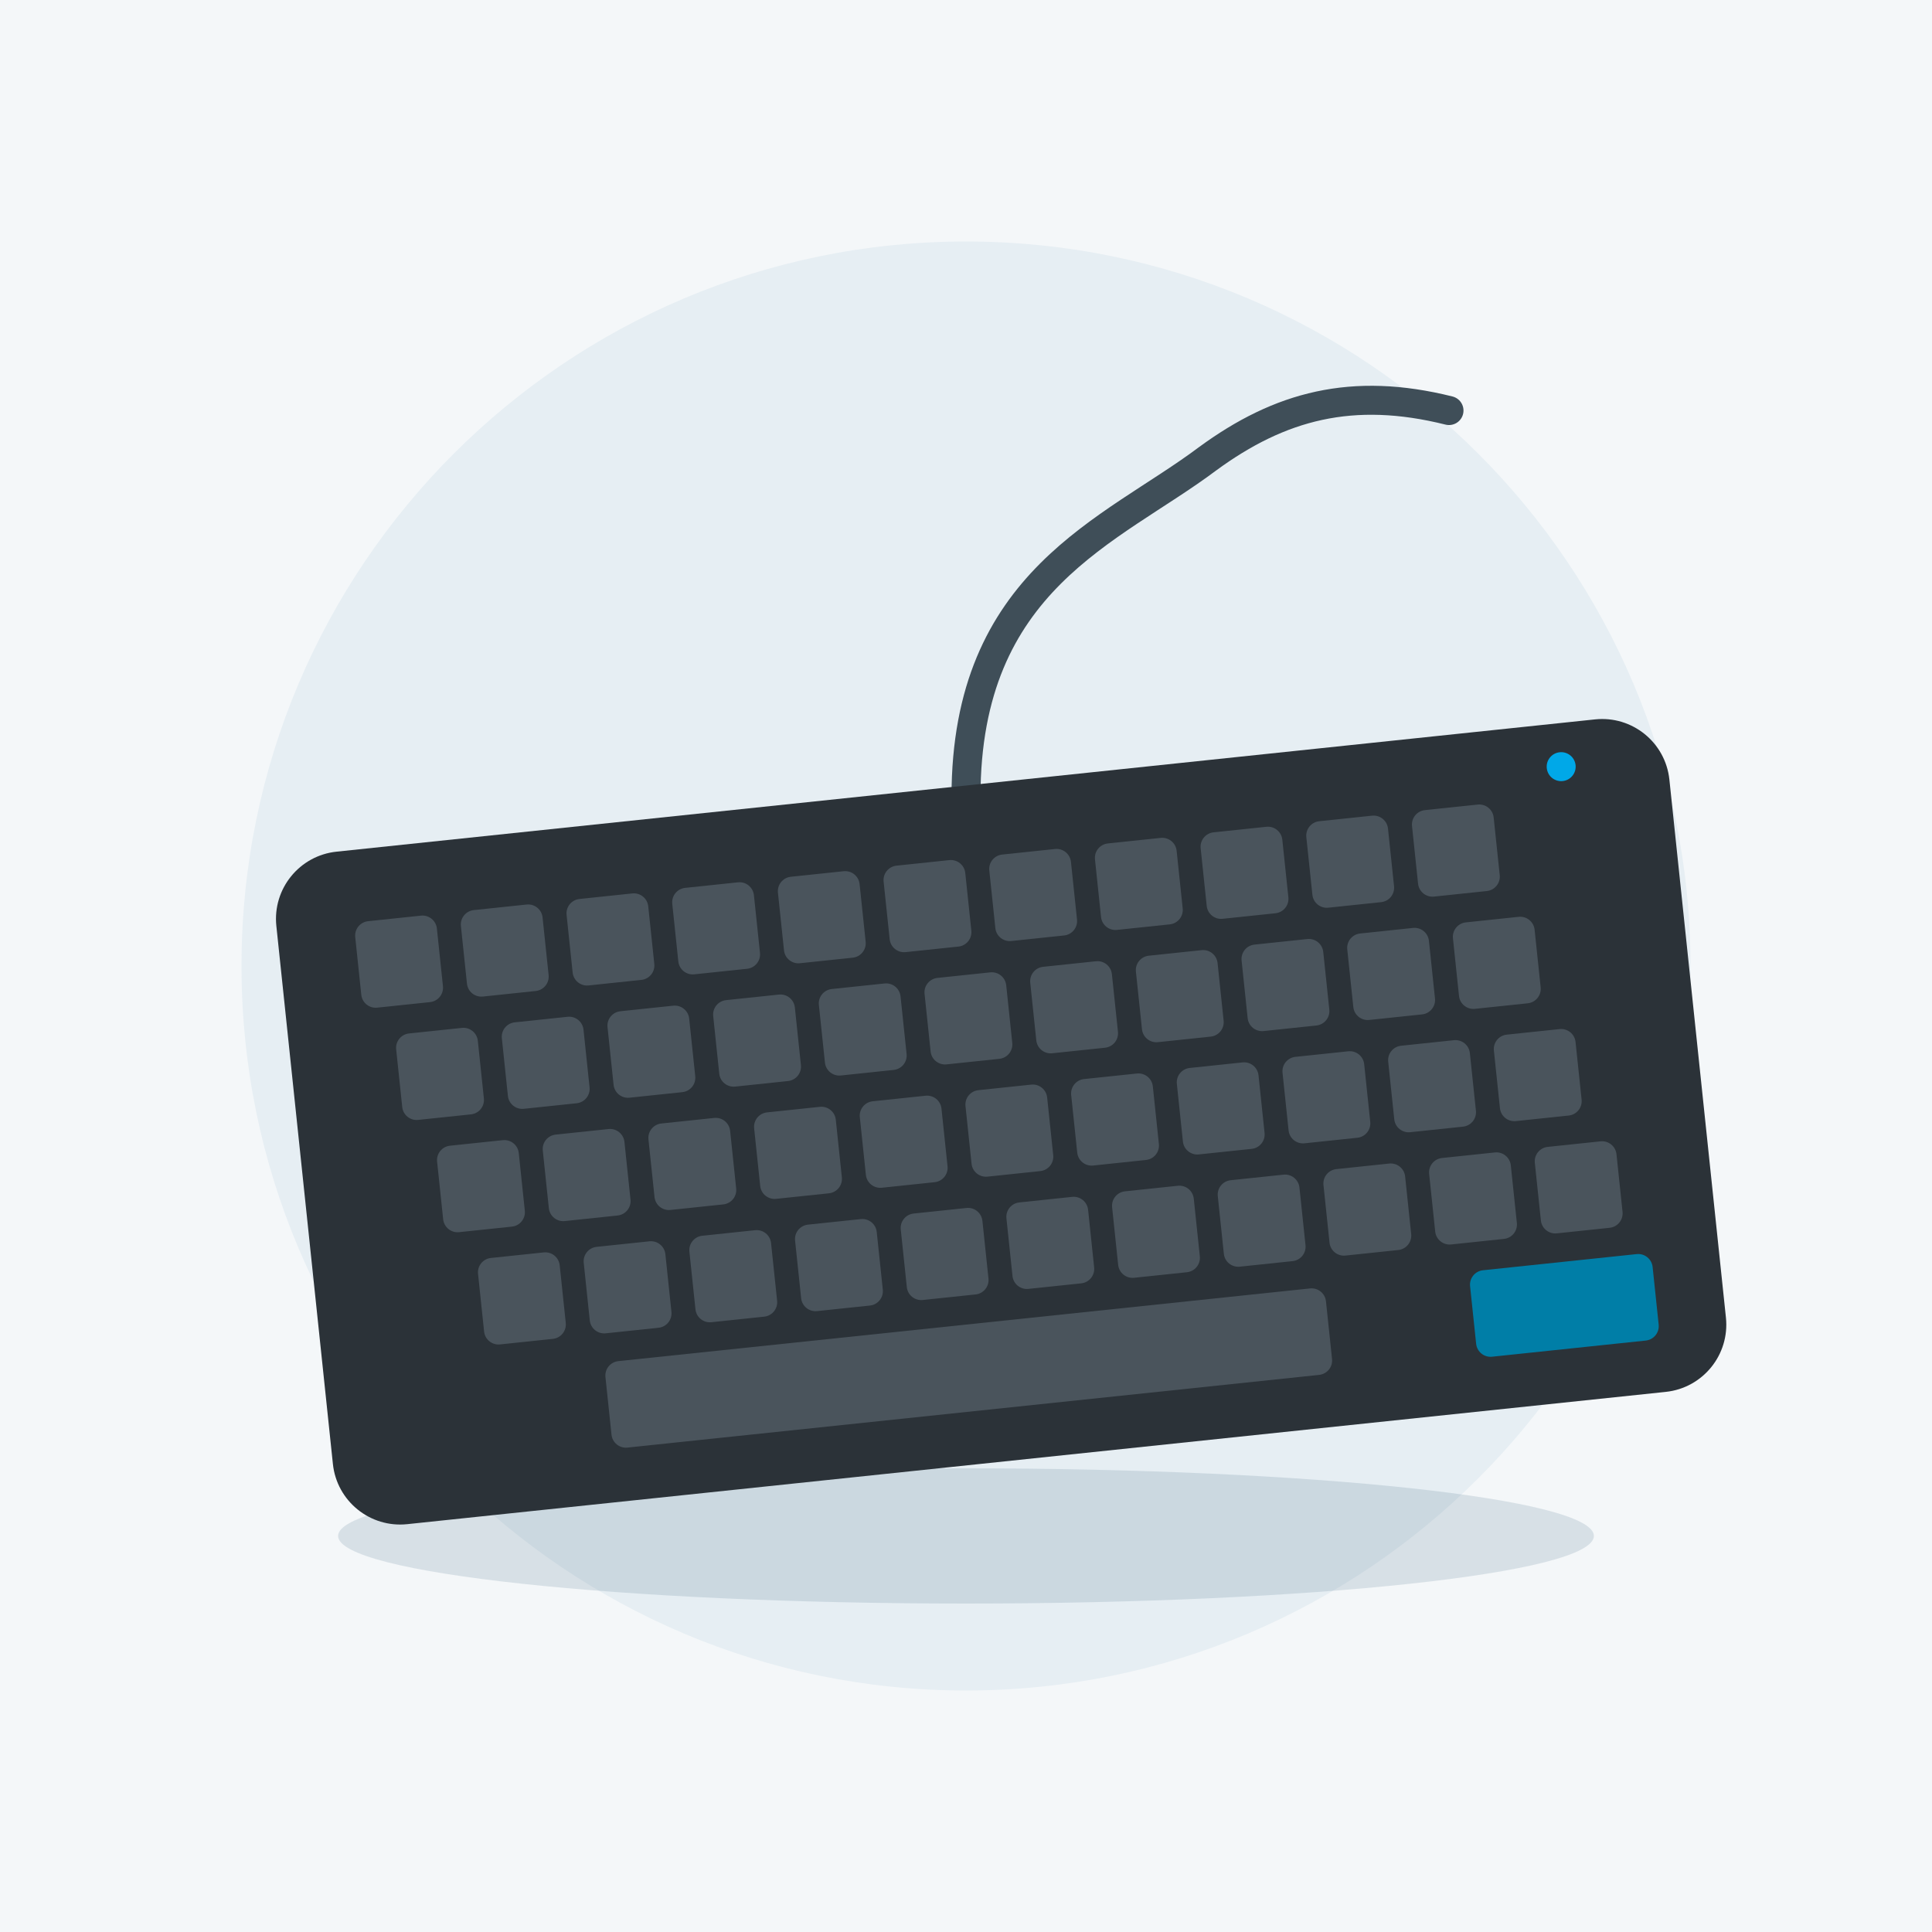
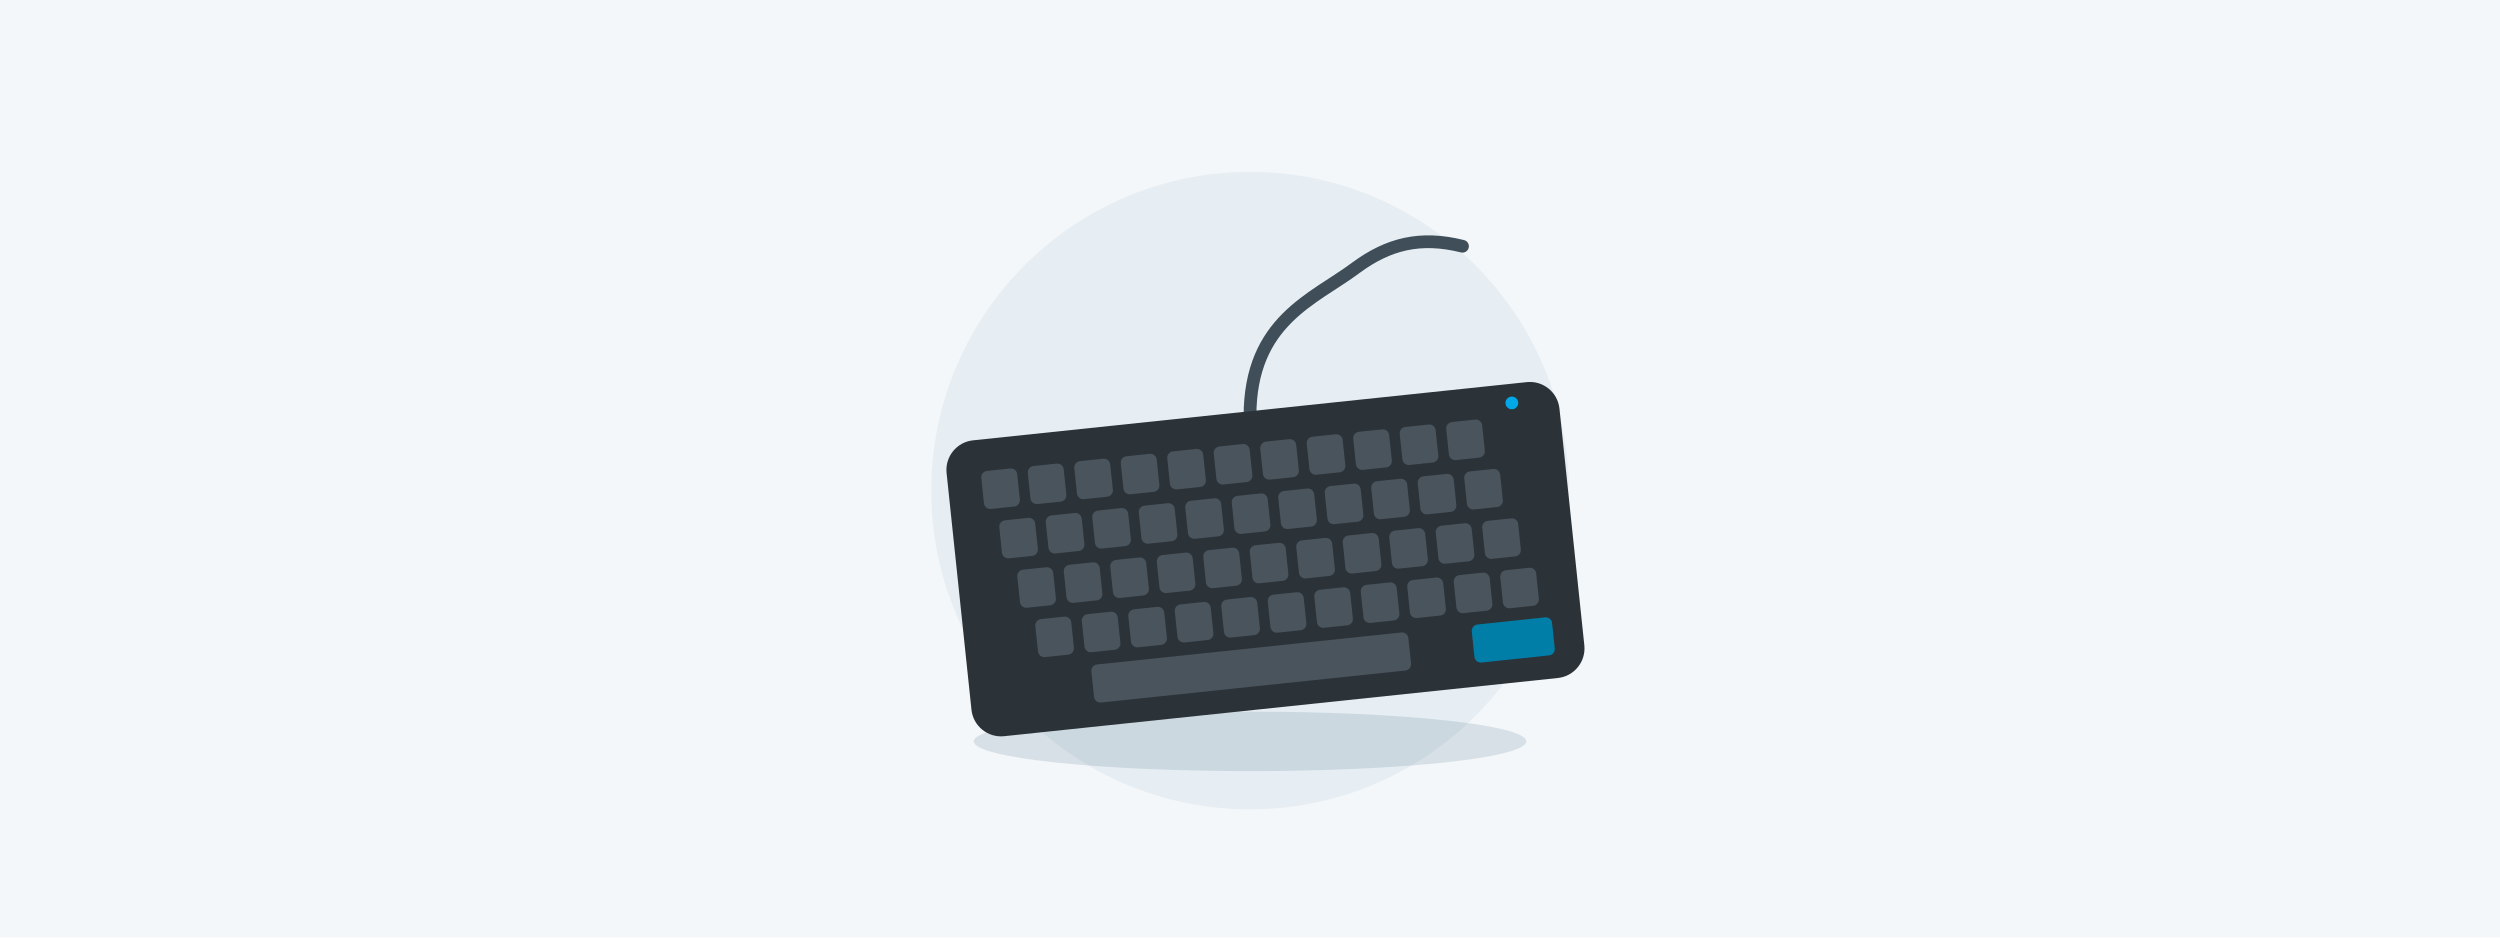
- <svg xmlns="http://www.w3.org/2000/svg" viewBox="0 0 400 400" role="img" aria-label="Teclado USB">
-   <rect width="400" height="400" fill="#F4F7F9" />
-   <circle cx="200" cy="200" r="150" fill="#E6EEF3" />
-   <ellipse cx="200" cy="318" rx="130" ry="14" fill="#003459" opacity="0.12" />
-   <path d="M200 165 C 200 120, 230 110, 250 95 C 265 84, 280 80, 300 85" fill="none" stroke="#3F4E58" stroke-width="6" stroke-linecap="round" />
-   <g transform="rotate(-6 200 230)">
-     <rect x="62" y="163" width="290" height="140" rx="14" fill="#2B3238" />
-     <rect x="78" y="178" width="17" height="18" rx="3" fill="#4A545C" />
-     <rect x="100" y="178" width="17" height="18" rx="3" fill="#4A545C" />
-     <rect x="122" y="178" width="17" height="18" rx="3" fill="#4A545C" />
-     <rect x="144" y="178" width="17" height="18" rx="3" fill="#4A545C" />
-     <rect x="166" y="178" width="17" height="18" rx="3" fill="#4A545C" />
-     <rect x="188" y="178" width="17" height="18" rx="3" fill="#4A545C" />
-     <rect x="210" y="178" width="17" height="18" rx="3" fill="#4A545C" />
-     <rect x="232" y="178" width="17" height="18" rx="3" fill="#4A545C" />
-     <rect x="254" y="178" width="17" height="18" rx="3" fill="#4A545C" />
-     <rect x="276" y="178" width="17" height="18" rx="3" fill="#4A545C" />
-     <rect x="298" y="178" width="17" height="18" rx="3" fill="#4A545C" />
-     <rect x="84" y="202" width="17" height="18" rx="3" fill="#4A545C" />
-     <rect x="106" y="202" width="17" height="18" rx="3" fill="#4A545C" />
-     <rect x="128" y="202" width="17" height="18" rx="3" fill="#4A545C" />
-     <rect x="150" y="202" width="17" height="18" rx="3" fill="#4A545C" />
-     <rect x="172" y="202" width="17" height="18" rx="3" fill="#4A545C" />
-     <rect x="194" y="202" width="17" height="18" rx="3" fill="#4A545C" />
-     <rect x="216" y="202" width="17" height="18" rx="3" fill="#4A545C" />
-     <rect x="238" y="202" width="17" height="18" rx="3" fill="#4A545C" />
-     <rect x="260" y="202" width="17" height="18" rx="3" fill="#4A545C" />
-     <rect x="282" y="202" width="17" height="18" rx="3" fill="#4A545C" />
-     <rect x="304" y="202" width="17" height="18" rx="3" fill="#4A545C" />
-     <rect x="90" y="226" width="17" height="18" rx="3" fill="#4A545C" />
-     <rect x="112" y="226" width="17" height="18" rx="3" fill="#4A545C" />
-     <rect x="134" y="226" width="17" height="18" rx="3" fill="#4A545C" />
-     <rect x="156" y="226" width="17" height="18" rx="3" fill="#4A545C" />
-     <rect x="178" y="226" width="17" height="18" rx="3" fill="#4A545C" />
-     <rect x="200" y="226" width="17" height="18" rx="3" fill="#4A545C" />
-     <rect x="222" y="226" width="17" height="18" rx="3" fill="#4A545C" />
-     <rect x="244" y="226" width="17" height="18" rx="3" fill="#4A545C" />
-     <rect x="266" y="226" width="17" height="18" rx="3" fill="#4A545C" />
-     <rect x="288" y="226" width="17" height="18" rx="3" fill="#4A545C" />
-     <rect x="310" y="226" width="17" height="18" rx="3" fill="#4A545C" />
-     <rect x="96" y="250" width="17" height="18" rx="3" fill="#4A545C" />
-     <rect x="118" y="250" width="17" height="18" rx="3" fill="#4A545C" />
-     <rect x="140" y="250" width="17" height="18" rx="3" fill="#4A545C" />
-     <rect x="162" y="250" width="17" height="18" rx="3" fill="#4A545C" />
-     <rect x="184" y="250" width="17" height="18" rx="3" fill="#4A545C" />
-     <rect x="206" y="250" width="17" height="18" rx="3" fill="#4A545C" />
-     <rect x="228" y="250" width="17" height="18" rx="3" fill="#4A545C" />
-     <rect x="250" y="250" width="17" height="18" rx="3" fill="#4A545C" />
-     <rect x="272" y="250" width="17" height="18" rx="3" fill="#4A545C" />
-     <rect x="294" y="250" width="17" height="18" rx="3" fill="#4A545C" />
-     <rect x="316" y="250" width="17" height="18" rx="3" fill="#4A545C" />
-     <rect x="120" y="274" width="150" height="18" rx="3" fill="#4A545C" />
-     <rect x="300" y="274" width="38" height="18" rx="3" fill="#007EA7" />
-     <circle cx="330" cy="172" r="3" fill="#00A8E8" />
+ <svg xmlns="http://www.w3.org/2000/svg" viewBox="0 0 800 300" role="img" aria-label="Teclado USB">
+   <rect width="800" height="300" fill="#F4F7F9" />
+   <g transform="translate(264 21) scale(0.68)">
+     <circle cx="200" cy="200" r="150" fill="#E6EEF3" />
+     <ellipse cx="200" cy="318" rx="130" ry="14" fill="#003459" opacity="0.12" />
+     <path d="M200 165 C 200 120, 230 110, 250 95 C 265 84, 280 80, 300 85" fill="none" stroke="#3F4E58" stroke-width="6" stroke-linecap="round" />
+     <g transform="rotate(-6 200 230)">
+       <rect x="62" y="163" width="290" height="140" rx="14" fill="#2B3238" />
+       <rect x="78" y="178" width="17" height="18" rx="3" fill="#4A545C" />
+       <rect x="100" y="178" width="17" height="18" rx="3" fill="#4A545C" />
+       <rect x="122" y="178" width="17" height="18" rx="3" fill="#4A545C" />
+       <rect x="144" y="178" width="17" height="18" rx="3" fill="#4A545C" />
+       <rect x="166" y="178" width="17" height="18" rx="3" fill="#4A545C" />
+       <rect x="188" y="178" width="17" height="18" rx="3" fill="#4A545C" />
+       <rect x="210" y="178" width="17" height="18" rx="3" fill="#4A545C" />
+       <rect x="232" y="178" width="17" height="18" rx="3" fill="#4A545C" />
+       <rect x="254" y="178" width="17" height="18" rx="3" fill="#4A545C" />
+       <rect x="276" y="178" width="17" height="18" rx="3" fill="#4A545C" />
+       <rect x="298" y="178" width="17" height="18" rx="3" fill="#4A545C" />
+       <rect x="84" y="202" width="17" height="18" rx="3" fill="#4A545C" />
+       <rect x="106" y="202" width="17" height="18" rx="3" fill="#4A545C" />
+       <rect x="128" y="202" width="17" height="18" rx="3" fill="#4A545C" />
+       <rect x="150" y="202" width="17" height="18" rx="3" fill="#4A545C" />
+       <rect x="172" y="202" width="17" height="18" rx="3" fill="#4A545C" />
+       <rect x="194" y="202" width="17" height="18" rx="3" fill="#4A545C" />
+       <rect x="216" y="202" width="17" height="18" rx="3" fill="#4A545C" />
+       <rect x="238" y="202" width="17" height="18" rx="3" fill="#4A545C" />
+       <rect x="260" y="202" width="17" height="18" rx="3" fill="#4A545C" />
+       <rect x="282" y="202" width="17" height="18" rx="3" fill="#4A545C" />
+       <rect x="304" y="202" width="17" height="18" rx="3" fill="#4A545C" />
+       <rect x="90" y="226" width="17" height="18" rx="3" fill="#4A545C" />
+       <rect x="112" y="226" width="17" height="18" rx="3" fill="#4A545C" />
+       <rect x="134" y="226" width="17" height="18" rx="3" fill="#4A545C" />
+       <rect x="156" y="226" width="17" height="18" rx="3" fill="#4A545C" />
+       <rect x="178" y="226" width="17" height="18" rx="3" fill="#4A545C" />
+       <rect x="200" y="226" width="17" height="18" rx="3" fill="#4A545C" />
+       <rect x="222" y="226" width="17" height="18" rx="3" fill="#4A545C" />
+       <rect x="244" y="226" width="17" height="18" rx="3" fill="#4A545C" />
+       <rect x="266" y="226" width="17" height="18" rx="3" fill="#4A545C" />
+       <rect x="288" y="226" width="17" height="18" rx="3" fill="#4A545C" />
+       <rect x="310" y="226" width="17" height="18" rx="3" fill="#4A545C" />
+       <rect x="96" y="250" width="17" height="18" rx="3" fill="#4A545C" />
+       <rect x="118" y="250" width="17" height="18" rx="3" fill="#4A545C" />
+       <rect x="140" y="250" width="17" height="18" rx="3" fill="#4A545C" />
+       <rect x="162" y="250" width="17" height="18" rx="3" fill="#4A545C" />
+       <rect x="184" y="250" width="17" height="18" rx="3" fill="#4A545C" />
+       <rect x="206" y="250" width="17" height="18" rx="3" fill="#4A545C" />
+       <rect x="228" y="250" width="17" height="18" rx="3" fill="#4A545C" />
+       <rect x="250" y="250" width="17" height="18" rx="3" fill="#4A545C" />
+       <rect x="272" y="250" width="17" height="18" rx="3" fill="#4A545C" />
+       <rect x="294" y="250" width="17" height="18" rx="3" fill="#4A545C" />
+       <rect x="316" y="250" width="17" height="18" rx="3" fill="#4A545C" />
+       <rect x="120" y="274" width="150" height="18" rx="3" fill="#4A545C" />
+       <rect x="300" y="274" width="38" height="18" rx="3" fill="#007EA7" />
+       <circle cx="330" cy="172" r="3" fill="#00A8E8" />
+     </g>
  </g>
</svg>
